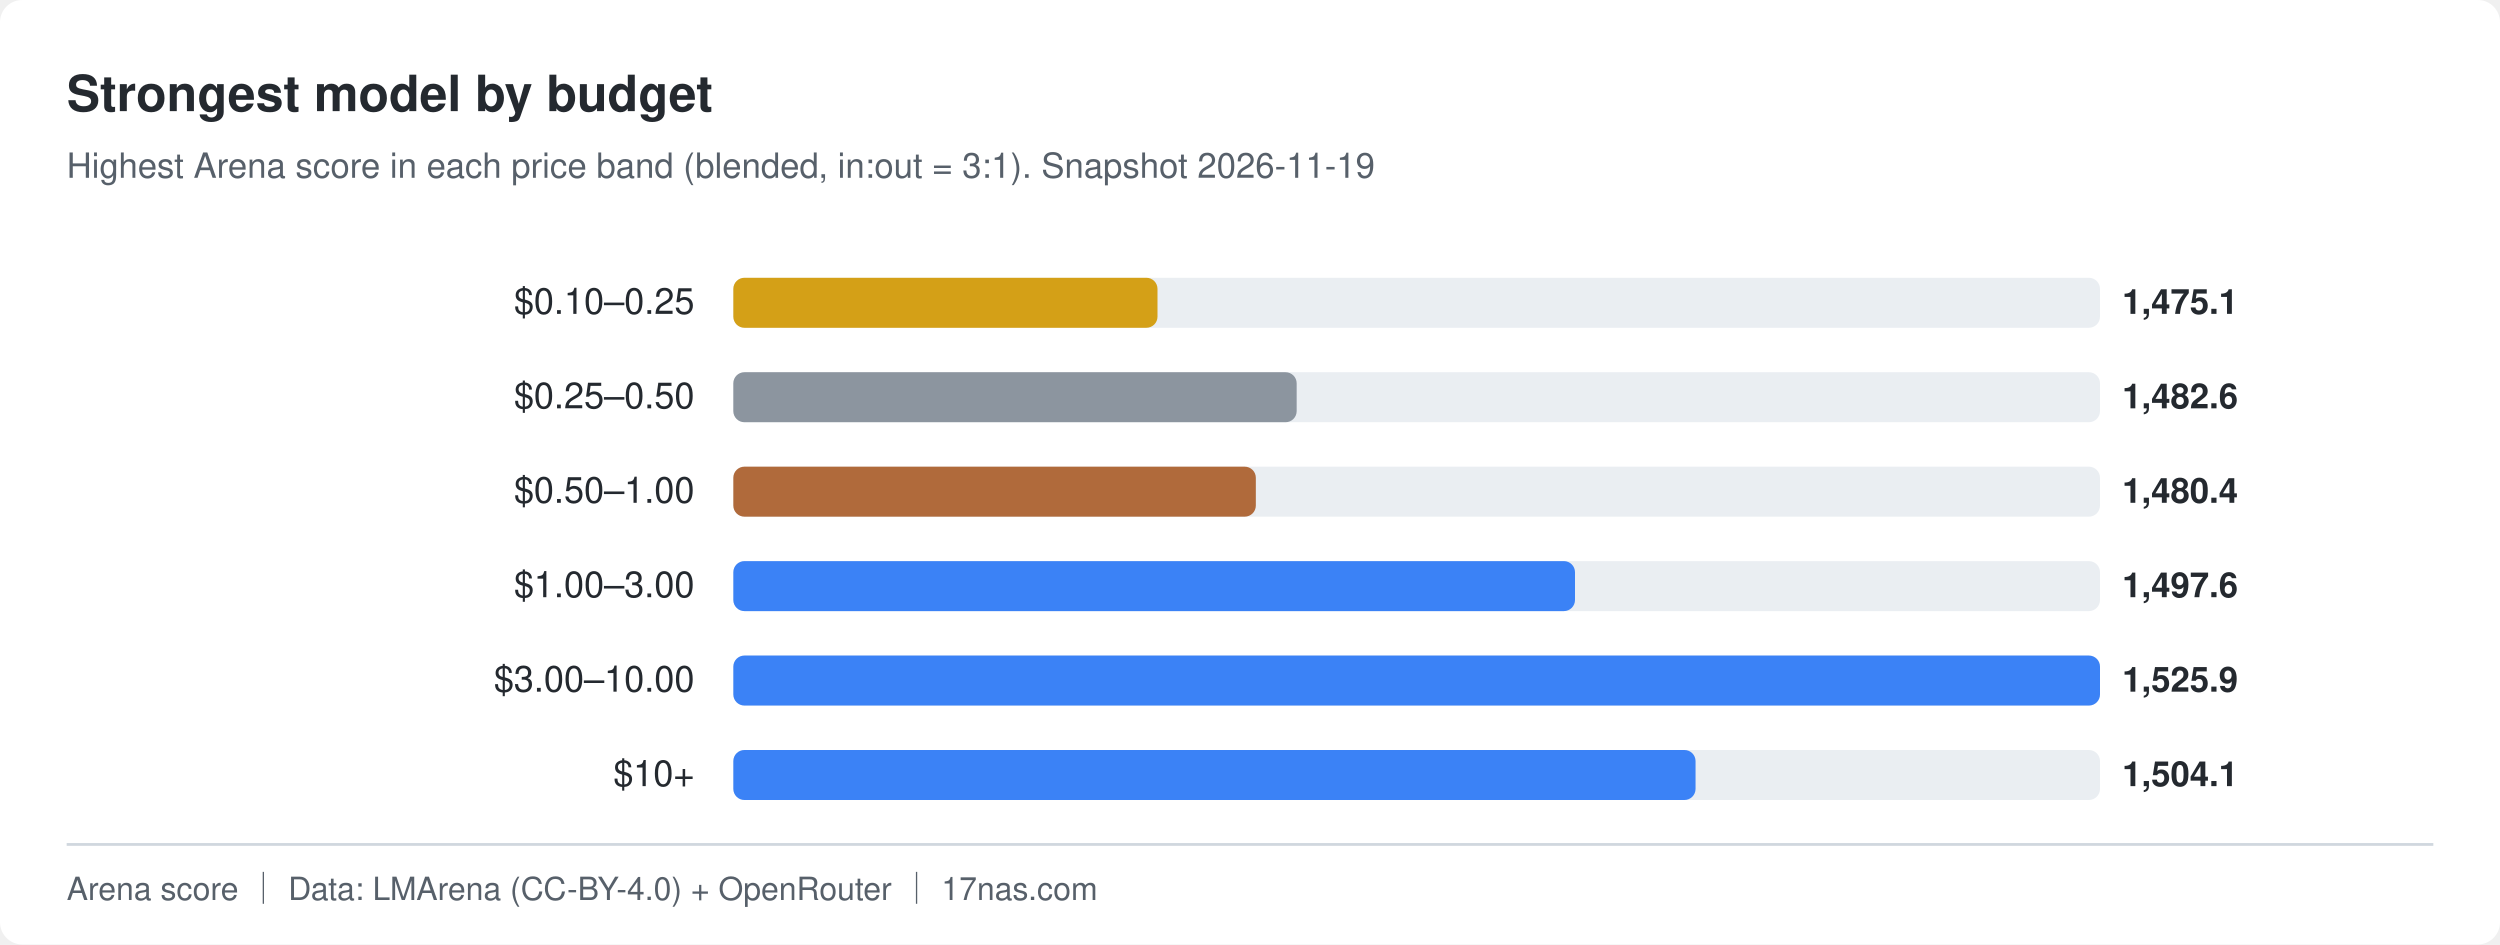
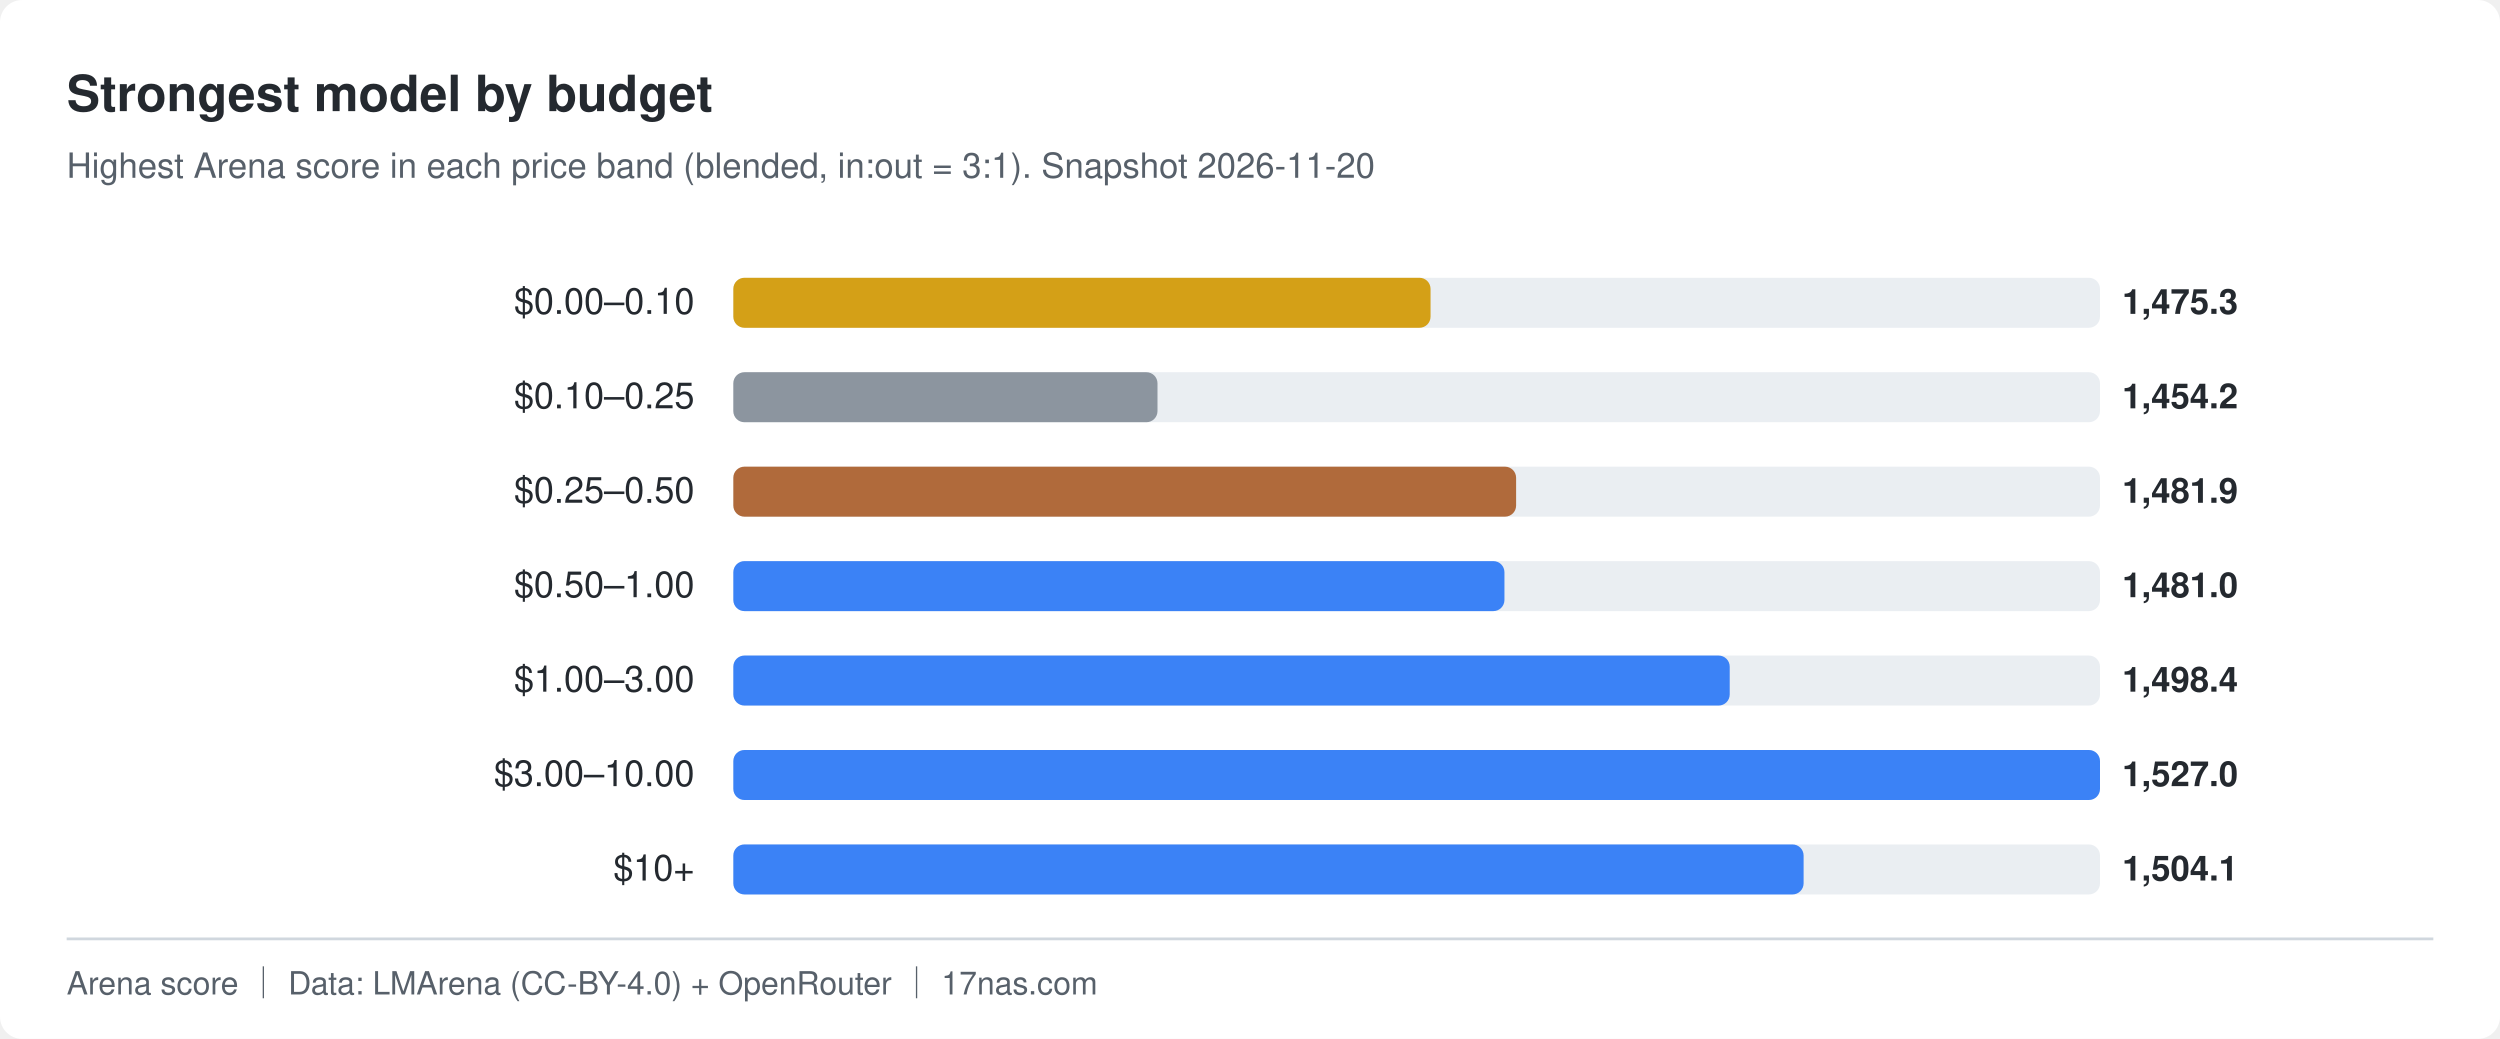
- <svg xmlns="http://www.w3.org/2000/svg" width="900" height="340" viewBox="0 0 900 340" role="img" aria-label="Strongest model by budget">
+ <svg xmlns="http://www.w3.org/2000/svg" width="900" height="374" viewBox="0 0 900 374" role="img" aria-label="Strongest model by budget">
  <style>
    .bg { fill: #ffffff; }
    .fg { fill: #24292f; }
    .muted { fill: #57606a; }
    .track { fill: #eaeef2; }
    .axis { stroke: #d0d7de; }
    @media (prefers-color-scheme: dark) {
      .bg { fill: #0d1117; }
      .fg { fill: #e6edf3; }
      .muted { fill: #8b949e; }
      .track { fill: #21262d; }
      .axis { stroke: #30363d; }
    }
  </style>
-   <rect class="bg" x="0" y="0" width="900" height="340" rx="8" />
+   <rect class="bg" x="0" y="0" width="900" height="374" rx="8" />
  <text class="fg" x="24" y="40" font-family="-apple-system,BlinkMacSystemFont,Segoe UI,Helvetica,Arial,sans-serif" font-size="18" font-weight="600">Strongest model by budget</text>
-   <text class="muted" x="24" y="64" font-family="-apple-system,BlinkMacSystemFont,Segoe UI,Helvetica,Arial,sans-serif" font-size="12.5">Highest Arena score in each price band (blended, in:out = 3:1). Snapshot 2026-11-19</text>
-   <text class="fg" x="250" y="113" text-anchor="end" font-family="-apple-system,BlinkMacSystemFont,Segoe UI,Helvetica,Arial,sans-serif" font-size="13">$0.10–0.25</text>
+   <text class="muted" x="24" y="64" font-family="-apple-system,BlinkMacSystemFont,Segoe UI,Helvetica,Arial,sans-serif" font-size="12.5">Highest Arena score in each price band (blended, in:out = 3:1). Snapshot 2026-11-20</text>
+   <text class="fg" x="250" y="113" text-anchor="end" font-family="-apple-system,BlinkMacSystemFont,Segoe UI,Helvetica,Arial,sans-serif" font-size="13">$0.00–0.10</text>
  <rect class="track" x="264" y="100" width="492" height="18" rx="4" />
-   <rect x="264" y="100" width="152.7" height="18" rx="4" fill="#d4a017" />
-   <text class="fg" x="764" y="113" font-family="-apple-system,BlinkMacSystemFont,Segoe UI,Helvetica,Arial,sans-serif" font-size="12.5" font-weight="600">1,475.1</text>
-   <text class="fg" x="250" y="147" text-anchor="end" font-family="-apple-system,BlinkMacSystemFont,Segoe UI,Helvetica,Arial,sans-serif" font-size="13">$0.25–0.50</text>
+   <rect x="264" y="100" width="251.0" height="18" rx="4" fill="#d4a017" />
+   <text class="fg" x="764" y="113" font-family="-apple-system,BlinkMacSystemFont,Segoe UI,Helvetica,Arial,sans-serif" font-size="12.5" font-weight="600">1,475.3</text>
+   <text class="fg" x="250" y="147" text-anchor="end" font-family="-apple-system,BlinkMacSystemFont,Segoe UI,Helvetica,Arial,sans-serif" font-size="13">$0.10–0.25</text>
  <rect class="track" x="264" y="134" width="492" height="18" rx="4" />
-   <rect x="264" y="134" width="202.8" height="18" rx="4" fill="#8c959f" />
-   <text class="fg" x="764" y="147" font-family="-apple-system,BlinkMacSystemFont,Segoe UI,Helvetica,Arial,sans-serif" font-size="12.5" font-weight="600">1,482.6</text>
-   <text class="fg" x="250" y="181" text-anchor="end" font-family="-apple-system,BlinkMacSystemFont,Segoe UI,Helvetica,Arial,sans-serif" font-size="13">$0.50–1.00</text>
+   <rect x="264" y="134" width="152.7" height="18" rx="4" fill="#8c959f" />
+   <text class="fg" x="764" y="147" font-family="-apple-system,BlinkMacSystemFont,Segoe UI,Helvetica,Arial,sans-serif" font-size="12.5" font-weight="600">1,454.2</text>
+   <text class="fg" x="250" y="181" text-anchor="end" font-family="-apple-system,BlinkMacSystemFont,Segoe UI,Helvetica,Arial,sans-serif" font-size="13">$0.25–0.50</text>
  <rect class="track" x="264" y="168" width="492" height="18" rx="4" />
-   <rect x="264" y="168" width="188.1" height="18" rx="4" fill="#b06a3b" />
-   <text class="fg" x="764" y="181" font-family="-apple-system,BlinkMacSystemFont,Segoe UI,Helvetica,Arial,sans-serif" font-size="12.5" font-weight="600">1,480.4</text>
-   <text class="fg" x="250" y="215" text-anchor="end" font-family="-apple-system,BlinkMacSystemFont,Segoe UI,Helvetica,Arial,sans-serif" font-size="13">$1.00–3.00</text>
+   <rect x="264" y="168" width="281.8" height="18" rx="4" fill="#b06a3b" />
+   <text class="fg" x="764" y="181" font-family="-apple-system,BlinkMacSystemFont,Segoe UI,Helvetica,Arial,sans-serif" font-size="12.5" font-weight="600">1,481.9</text>
+   <text class="fg" x="250" y="215" text-anchor="end" font-family="-apple-system,BlinkMacSystemFont,Segoe UI,Helvetica,Arial,sans-serif" font-size="13">$0.50–1.00</text>
  <rect class="track" x="264" y="202" width="492" height="18" rx="4" />
-   <rect x="264" y="202" width="303.0" height="18" rx="4" fill="#3b82f6" />
-   <text class="fg" x="764" y="215" font-family="-apple-system,BlinkMacSystemFont,Segoe UI,Helvetica,Arial,sans-serif" font-size="12.5" font-weight="600">1,497.6</text>
-   <text class="fg" x="250" y="249" text-anchor="end" font-family="-apple-system,BlinkMacSystemFont,Segoe UI,Helvetica,Arial,sans-serif" font-size="13">$3.00–10.00</text>
+   <rect x="264" y="202" width="277.6" height="18" rx="4" fill="#3b82f6" />
+   <text class="fg" x="764" y="215" font-family="-apple-system,BlinkMacSystemFont,Segoe UI,Helvetica,Arial,sans-serif" font-size="12.5" font-weight="600">1,481.0</text>
+   <text class="fg" x="250" y="249" text-anchor="end" font-family="-apple-system,BlinkMacSystemFont,Segoe UI,Helvetica,Arial,sans-serif" font-size="13">$1.00–3.00</text>
  <rect class="track" x="264" y="236" width="492" height="18" rx="4" />
-   <rect x="264" y="236" width="492.0" height="18" rx="4" fill="#3b82f6" />
-   <text class="fg" x="764" y="249" font-family="-apple-system,BlinkMacSystemFont,Segoe UI,Helvetica,Arial,sans-serif" font-size="12.5" font-weight="600">1,525.9</text>
-   <text class="fg" x="250" y="283" text-anchor="end" font-family="-apple-system,BlinkMacSystemFont,Segoe UI,Helvetica,Arial,sans-serif" font-size="13">$10+</text>
+   <rect x="264" y="236" width="358.7" height="18" rx="4" fill="#3b82f6" />
+   <text class="fg" x="764" y="249" font-family="-apple-system,BlinkMacSystemFont,Segoe UI,Helvetica,Arial,sans-serif" font-size="12.5" font-weight="600">1,498.4</text>
+   <text class="fg" x="250" y="283" text-anchor="end" font-family="-apple-system,BlinkMacSystemFont,Segoe UI,Helvetica,Arial,sans-serif" font-size="13">$3.00–10.00</text>
  <rect class="track" x="264" y="270" width="492" height="18" rx="4" />
-   <rect x="264" y="270" width="346.4" height="18" rx="4" fill="#3b82f6" />
-   <text class="fg" x="764" y="283" font-family="-apple-system,BlinkMacSystemFont,Segoe UI,Helvetica,Arial,sans-serif" font-size="12.5" font-weight="600">1,504.1</text>
-   <line class="axis" x1="24" y1="304" x2="876" y2="304" stroke-width="1" />
-   <text class="muted" x="24" y="324" font-family="-apple-system,BlinkMacSystemFont,Segoe UI,Helvetica,Arial,sans-serif" font-size="11.5">Arena score ｜ Data: LMArena (CC-BY-4.0) + OpenRouter ｜ 17nas.com</text>
+   <rect x="264" y="270" width="492.0" height="18" rx="4" fill="#3b82f6" />
+   <text class="fg" x="764" y="283" font-family="-apple-system,BlinkMacSystemFont,Segoe UI,Helvetica,Arial,sans-serif" font-size="12.5" font-weight="600">1,527.0</text>
+   <text class="fg" x="250" y="317" text-anchor="end" font-family="-apple-system,BlinkMacSystemFont,Segoe UI,Helvetica,Arial,sans-serif" font-size="13">$10+</text>
+   <rect class="track" x="264" y="304" width="492" height="18" rx="4" />
+   <rect x="264" y="304" width="385.3" height="18" rx="4" fill="#3b82f6" />
+   <text class="fg" x="764" y="317" font-family="-apple-system,BlinkMacSystemFont,Segoe UI,Helvetica,Arial,sans-serif" font-size="12.5" font-weight="600">1,504.1</text>
+   <line class="axis" x1="24" y1="338" x2="876" y2="338" stroke-width="1" />
+   <text class="muted" x="24" y="358" font-family="-apple-system,BlinkMacSystemFont,Segoe UI,Helvetica,Arial,sans-serif" font-size="11.5">Arena score ｜ Data: LMArena (CC-BY-4.0) + OpenRouter ｜ 17nas.com</text>
</svg>
